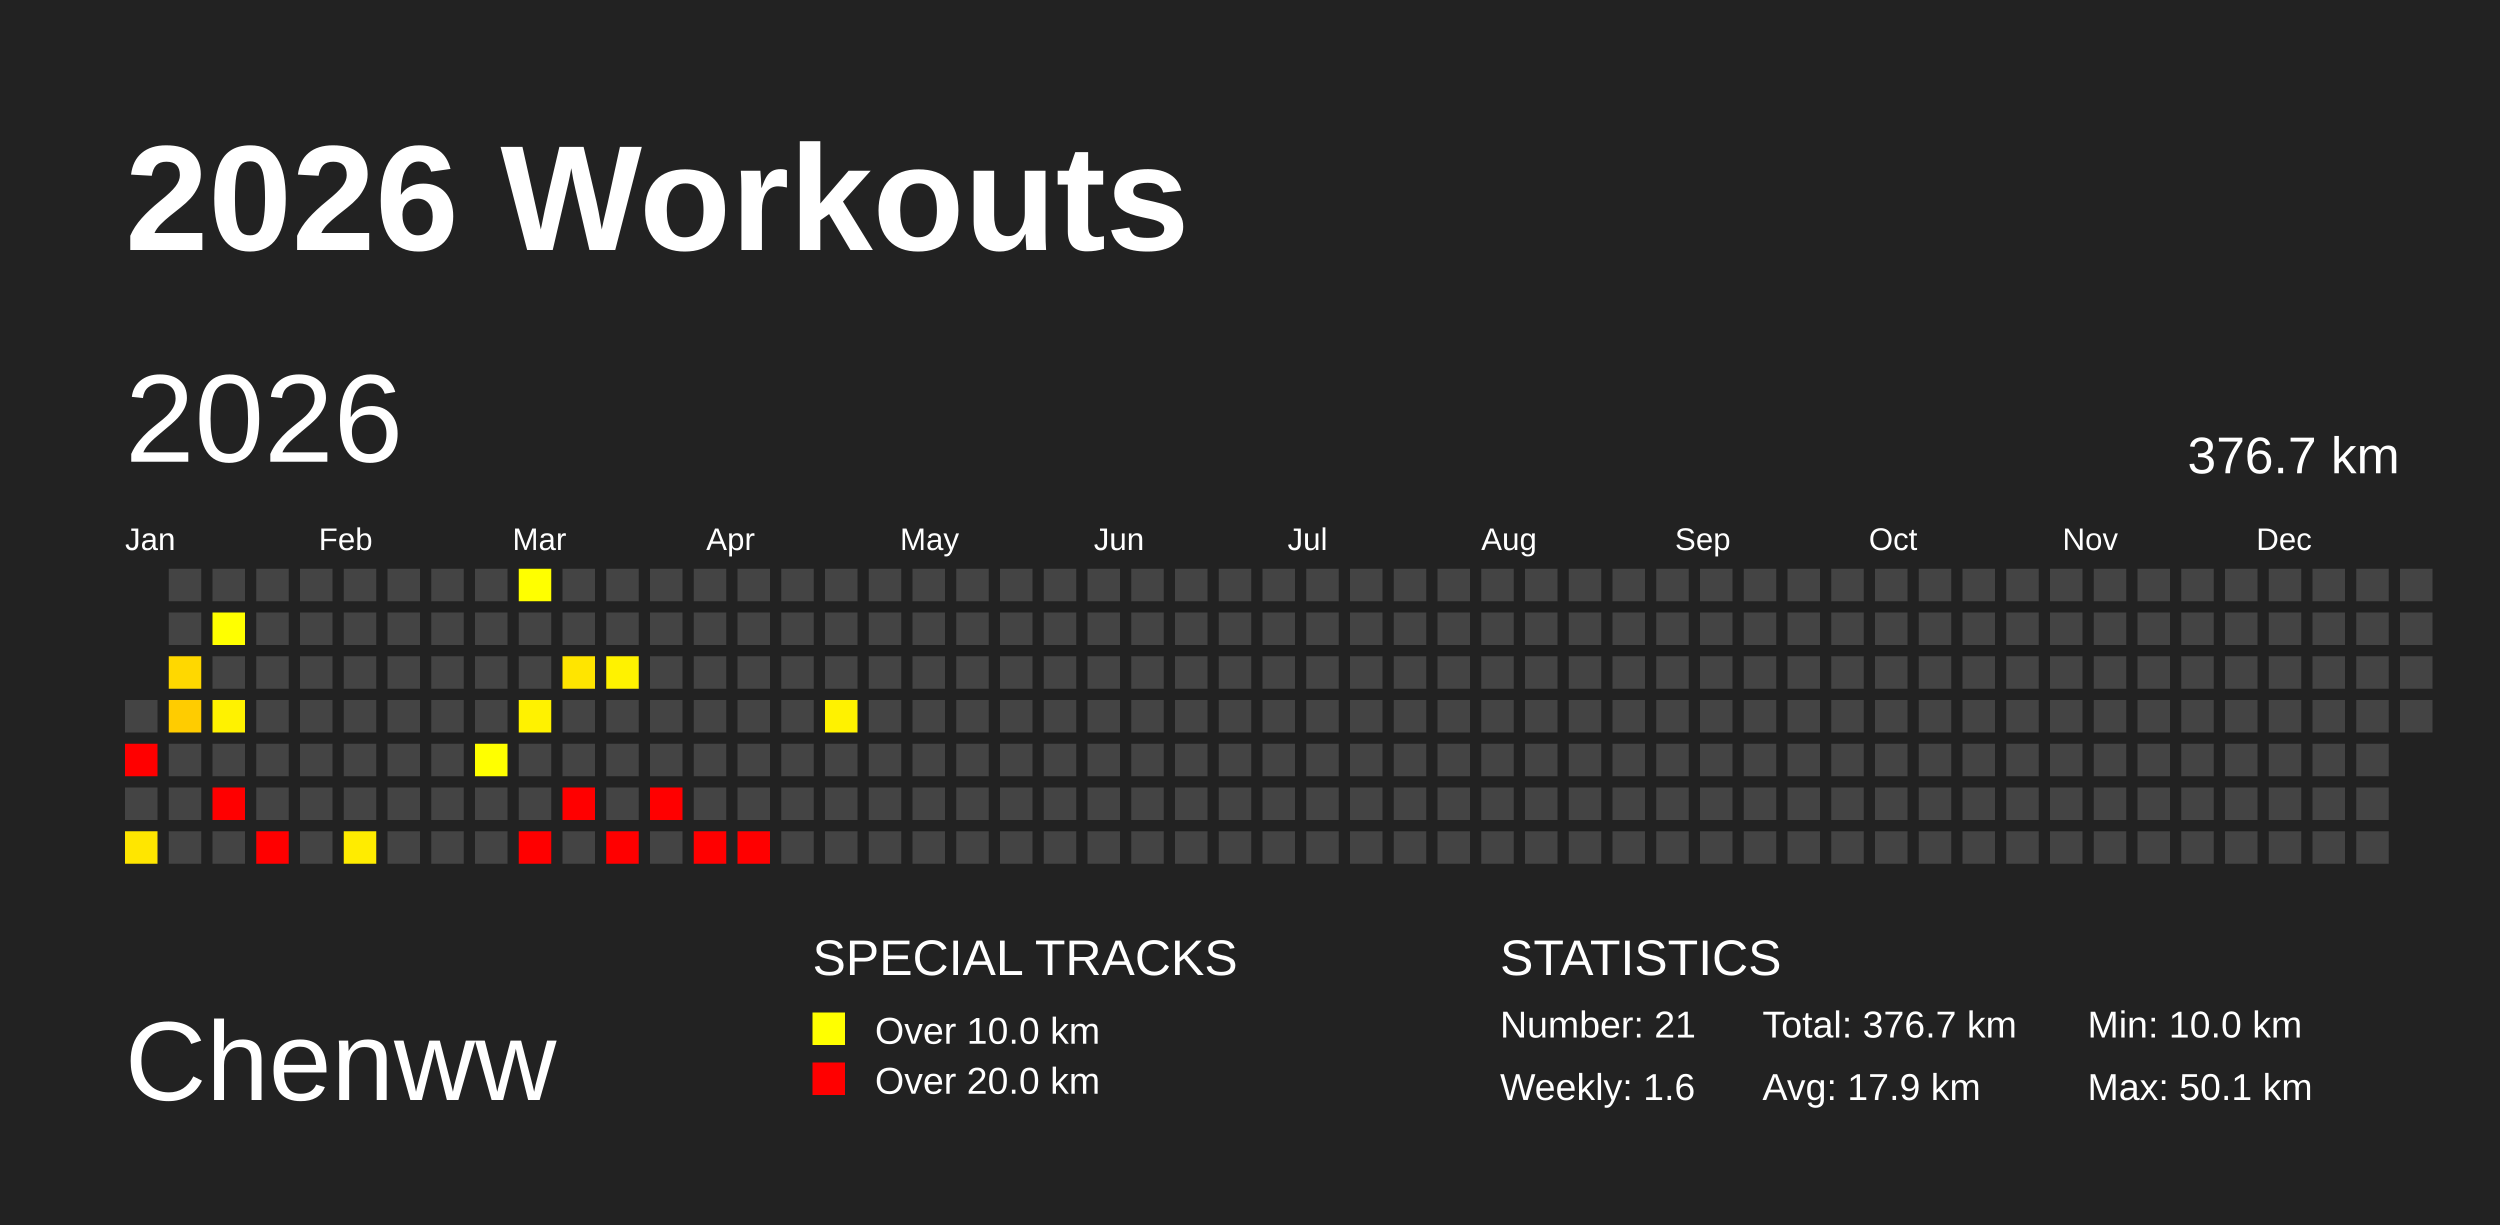
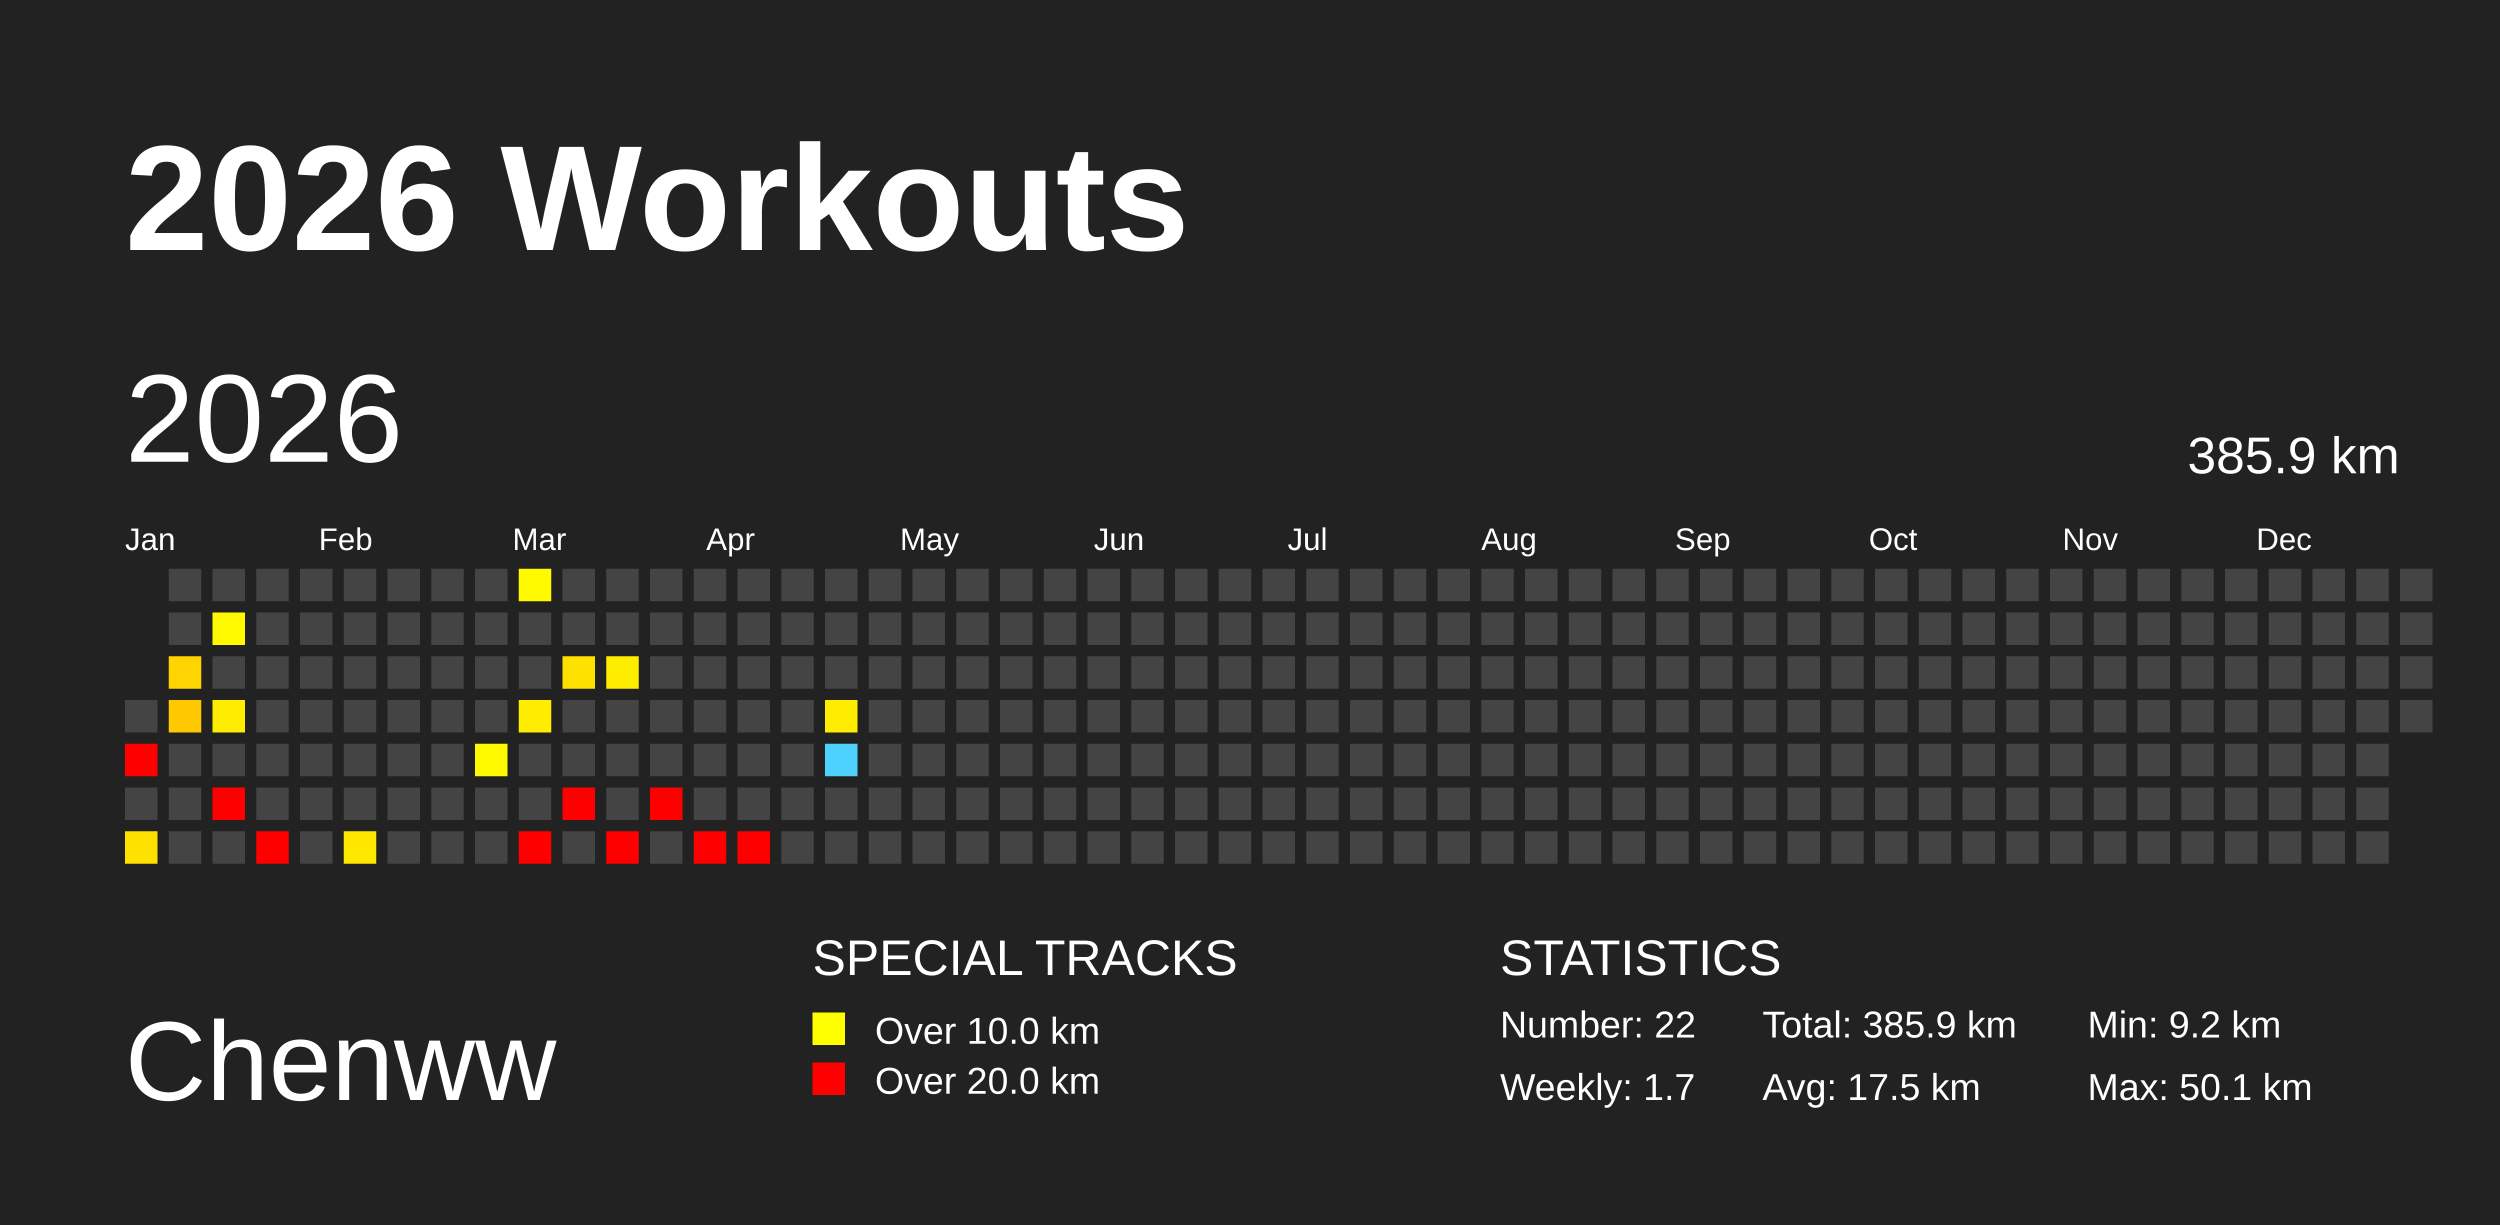
<svg xmlns="http://www.w3.org/2000/svg" baseProfile="full" height="98mm" version="1.1" viewBox="0,0,200,98" width="200mm">
  <defs />
  <rect fill="#222222" height="98" width="200" x="0" y="0" />
  <text fill="#FFFFFF" style="font-size:12px; font-family:Arial; font-weight:bold;" x="10" y="20">2026 Workouts</text>
  <text fill="#FFFFFF" style="font-size:9px; font-family:Arial" x="10" y="88">Chenww</text>
  <text fill="#FFFFFF" style="font-size:4px; font-family:Arial" x="65" y="78">SPECIAL TRACKS</text>
  <rect fill="yellow" height="2.6" width="2.6" x="65" y="81" />
  <text fill="#FFFFFF" style="font-size:3px; font-family:Arial" x="70" y="83.5">Over 10.0 km</text>
  <rect fill="red" height="2.6" width="2.6" x="65" y="85" />
  <text fill="#FFFFFF" style="font-size:3px; font-family:Arial" x="70" y="87.5">Over 20.0 km</text>
  <text fill="#FFFFFF" style="font-size:4px; font-family:Arial" x="120" y="78">STATISTICS</text>
-   <text fill="#FFFFFF" style="font-size:3px; font-family:Arial" x="120" y="83">Number: 21</text>
-   <text fill="#FFFFFF" style="font-size:3px; font-family:Arial" x="120" y="88">Weekly: 1.6</text>
-   <text fill="#FFFFFF" style="font-size:3px; font-family:Arial" x="141" y="83">Total: 376.7 km</text>
-   <text fill="#FFFFFF" style="font-size:3px; font-family:Arial" x="141" y="88">Avg: 17.9 km</text>
-   <text fill="#FFFFFF" style="font-size:3px; font-family:Arial" x="167" y="83">Min: 10.0 km</text>
+   <text fill="#FFFFFF" style="font-size:3px; font-family:Arial" x="120" y="83">Number: 22</text>
+   <text fill="#FFFFFF" style="font-size:3px; font-family:Arial" x="120" y="88">Weekly: 1.7</text>
+   <text fill="#FFFFFF" style="font-size:3px; font-family:Arial" x="141" y="83">Total: 385.9 km</text>
+   <text fill="#FFFFFF" style="font-size:3px; font-family:Arial" x="141" y="88">Avg: 17.5 km</text>
+   <text fill="#FFFFFF" style="font-size:3px; font-family:Arial" x="167" y="83">Min: 9.2 km</text>
  <text fill="#FFFFFF" style="font-size:3px; font-family:Arial" x="167" y="88">Max: 50.1 km</text>
  <text dominant-baseline="hanging" fill="#FFFFFF" style="font-size:10.0px; font-family:Arial;" x="10" y="30">2026</text>
-   <text dominant-baseline="hanging" fill="#FFFFFF" style="font-size:4.125px; font-family:Arial;" x="175" y="35">376.7 km</text>
+   <text dominant-baseline="hanging" fill="#FFFFFF" style="font-size:4.125px; font-family:Arial;" x="175" y="35">385.9 km</text>
  <text fill="#FFFFFF" style="font-size:2.5px; font-family:Arial" x="10.0" y="44">Jan</text>
  <text fill="#FFFFFF" style="font-size:2.5px; font-family:Arial" x="25.5" y="44">Feb</text>
  <text fill="#FFFFFF" style="font-size:2.5px; font-family:Arial" x="41.0" y="44">Mar</text>
  <text fill="#FFFFFF" style="font-size:2.5px; font-family:Arial" x="56.5" y="44">Apr</text>
  <text fill="#FFFFFF" style="font-size:2.5px; font-family:Arial" x="72.0" y="44">May</text>
  <text fill="#FFFFFF" style="font-size:2.5px; font-family:Arial" x="87.5" y="44">Jun</text>
  <text fill="#FFFFFF" style="font-size:2.5px; font-family:Arial" x="103.0" y="44">Jul</text>
  <text fill="#FFFFFF" style="font-size:2.5px; font-family:Arial" x="118.5" y="44">Aug</text>
  <text fill="#FFFFFF" style="font-size:2.5px; font-family:Arial" x="134.0" y="44">Sep</text>
  <text fill="#FFFFFF" style="font-size:2.5px; font-family:Arial" x="149.5" y="44">Oct</text>
  <text fill="#FFFFFF" style="font-size:2.5px; font-family:Arial" x="165.0" y="44">Nov</text>
  <text fill="#FFFFFF" style="font-size:2.5px; font-family:Arial" x="180.5" y="44">Dec</text>
  <rect fill="#444444" height="2.6" width="2.6" x="10.0" y="56.0" />
  <rect fill="red" height="2.6" width="2.6" x="10.0" y="59.5" />
  <rect fill="#444444" height="2.6" width="2.6" x="10.0" y="63.0" />
-   <rect fill="#ffe600" height="2.6" width="2.6" x="10.0" y="66.5" />
+   <rect fill="#ffe100" height="2.6" width="2.6" x="10.0" y="66.5" />
  <rect fill="#444444" height="2.6" width="2.6" x="13.5" y="45.5" />
  <rect fill="#444444" height="2.6" width="2.6" x="13.5" y="49.0" />
-   <rect fill="#ffd800" height="2.6" width="2.6" x="13.5" y="52.5" />
-   <rect fill="#ffcc00" height="2.6" width="2.6" x="13.5" y="56.0" />
+   <rect fill="#ffd400" height="2.6" width="2.6" x="13.5" y="52.5" />
+   <rect fill="#ffc800" height="2.6" width="2.6" x="13.5" y="56.0" />
  <rect fill="#444444" height="2.6" width="2.6" x="13.5" y="59.5" />
  <rect fill="#444444" height="2.6" width="2.6" x="13.5" y="63.0" />
  <rect fill="#444444" height="2.6" width="2.6" x="13.5" y="66.5" />
  <rect fill="#444444" height="2.6" width="2.6" x="17.0" y="45.5" />
-   <rect fill="#ffff00" height="2.6" width="2.6" x="17.0" y="49.0" />
+   <rect fill="#fffa00" height="2.6" width="2.6" x="17.0" y="49.0" />
  <rect fill="#444444" height="2.6" width="2.6" x="17.0" y="52.5" />
-   <rect fill="#fff200" height="2.6" width="2.6" x="17.0" y="56.0" />
+   <rect fill="#ffed00" height="2.6" width="2.6" x="17.0" y="56.0" />
  <rect fill="#444444" height="2.6" width="2.6" x="17.0" y="59.5" />
  <rect fill="red" height="2.6" width="2.6" x="17.0" y="63.0" />
  <rect fill="#444444" height="2.6" width="2.6" x="17.0" y="66.5" />
  <rect fill="#444444" height="2.6" width="2.6" x="20.5" y="45.5" />
  <rect fill="#444444" height="2.6" width="2.6" x="20.5" y="49.0" />
  <rect fill="#444444" height="2.6" width="2.6" x="20.5" y="52.5" />
  <rect fill="#444444" height="2.6" width="2.6" x="20.5" y="56.0" />
  <rect fill="#444444" height="2.6" width="2.6" x="20.5" y="59.5" />
  <rect fill="#444444" height="2.6" width="2.6" x="20.5" y="63.0" />
  <rect fill="red" height="2.6" width="2.6" x="20.5" y="66.5" />
  <rect fill="#444444" height="2.6" width="2.6" x="24.0" y="45.5" />
  <rect fill="#444444" height="2.6" width="2.6" x="24.0" y="49.0" />
  <rect fill="#444444" height="2.6" width="2.6" x="24.0" y="52.5" />
  <rect fill="#444444" height="2.6" width="2.6" x="24.0" y="56.0" />
  <rect fill="#444444" height="2.6" width="2.6" x="24.0" y="59.5" />
  <rect fill="#444444" height="2.6" width="2.6" x="24.0" y="63.0" />
  <rect fill="#444444" height="2.6" width="2.6" x="24.0" y="66.5" />
  <rect fill="#444444" height="2.6" width="2.6" x="27.5" y="45.5" />
  <rect fill="#444444" height="2.6" width="2.6" x="27.5" y="49.0" />
  <rect fill="#444444" height="2.6" width="2.6" x="27.5" y="52.5" />
  <rect fill="#444444" height="2.6" width="2.6" x="27.5" y="56.0" />
  <rect fill="#444444" height="2.6" width="2.6" x="27.5" y="59.5" />
  <rect fill="#444444" height="2.6" width="2.6" x="27.5" y="63.0" />
-   <rect fill="#ffec00" height="2.6" width="2.6" x="27.5" y="66.5" />
+   <rect fill="#ffe700" height="2.6" width="2.6" x="27.5" y="66.5" />
  <rect fill="#444444" height="2.6" width="2.6" x="31.0" y="45.5" />
  <rect fill="#444444" height="2.6" width="2.6" x="31.0" y="49.0" />
  <rect fill="#444444" height="2.6" width="2.6" x="31.0" y="52.5" />
  <rect fill="#444444" height="2.6" width="2.6" x="31.0" y="56.0" />
  <rect fill="#444444" height="2.6" width="2.6" x="31.0" y="59.5" />
  <rect fill="#444444" height="2.6" width="2.6" x="31.0" y="63.0" />
  <rect fill="#444444" height="2.6" width="2.6" x="31.0" y="66.5" />
  <rect fill="#444444" height="2.6" width="2.6" x="34.5" y="45.5" />
  <rect fill="#444444" height="2.6" width="2.6" x="34.5" y="49.0" />
  <rect fill="#444444" height="2.6" width="2.6" x="34.5" y="52.5" />
  <rect fill="#444444" height="2.6" width="2.6" x="34.5" y="56.0" />
  <rect fill="#444444" height="2.6" width="2.6" x="34.5" y="59.5" />
  <rect fill="#444444" height="2.6" width="2.6" x="34.5" y="63.0" />
  <rect fill="#444444" height="2.6" width="2.6" x="34.5" y="66.5" />
  <rect fill="#444444" height="2.6" width="2.6" x="38.0" y="45.5" />
  <rect fill="#444444" height="2.6" width="2.6" x="38.0" y="49.0" />
  <rect fill="#444444" height="2.6" width="2.6" x="38.0" y="52.5" />
  <rect fill="#444444" height="2.6" width="2.6" x="38.0" y="56.0" />
-   <rect fill="#ffff00" height="2.6" width="2.6" x="38.0" y="59.5" />
+   <rect fill="#fffa00" height="2.6" width="2.6" x="38.0" y="59.5" />
  <rect fill="#444444" height="2.6" width="2.6" x="38.0" y="63.0" />
  <rect fill="#444444" height="2.6" width="2.6" x="38.0" y="66.5" />
-   <rect fill="#ffff00" height="2.6" width="2.6" x="41.5" y="45.5" />
+   <rect fill="#fffa00" height="2.6" width="2.6" x="41.5" y="45.5" />
  <rect fill="#444444" height="2.6" width="2.6" x="41.5" y="49.0" />
  <rect fill="#444444" height="2.6" width="2.6" x="41.5" y="52.5" />
-   <rect fill="#fff200" height="2.6" width="2.6" x="41.5" y="56.0" />
+   <rect fill="#ffed00" height="2.6" width="2.6" x="41.5" y="56.0" />
  <rect fill="#444444" height="2.6" width="2.6" x="41.5" y="59.5" />
  <rect fill="#444444" height="2.6" width="2.6" x="41.5" y="63.0" />
  <rect fill="red" height="2.6" width="2.6" x="41.5" y="66.5" />
  <rect fill="#444444" height="2.6" width="2.6" x="45.0" y="45.5" />
  <rect fill="#444444" height="2.6" width="2.6" x="45.0" y="49.0" />
-   <rect fill="#ffe500" height="2.6" width="2.6" x="45.0" y="52.5" />
+   <rect fill="#ffe100" height="2.6" width="2.6" x="45.0" y="52.5" />
  <rect fill="#444444" height="2.6" width="2.6" x="45.0" y="56.0" />
  <rect fill="#444444" height="2.6" width="2.6" x="45.0" y="59.5" />
  <rect fill="red" height="2.6" width="2.6" x="45.0" y="63.0" />
  <rect fill="#444444" height="2.6" width="2.6" x="45.0" y="66.5" />
  <rect fill="#444444" height="2.6" width="2.6" x="48.5" y="45.5" />
  <rect fill="#444444" height="2.6" width="2.6" x="48.5" y="49.0" />
-   <rect fill="#fff200" height="2.6" width="2.6" x="48.5" y="52.5" />
+   <rect fill="#ffed00" height="2.6" width="2.6" x="48.5" y="52.5" />
  <rect fill="#444444" height="2.6" width="2.6" x="48.5" y="56.0" />
  <rect fill="#444444" height="2.6" width="2.6" x="48.5" y="59.5" />
  <rect fill="#444444" height="2.6" width="2.6" x="48.5" y="63.0" />
  <rect fill="red" height="2.6" width="2.6" x="48.5" y="66.5" />
  <rect fill="#444444" height="2.6" width="2.6" x="52.0" y="45.5" />
  <rect fill="#444444" height="2.6" width="2.6" x="52.0" y="49.0" />
  <rect fill="#444444" height="2.6" width="2.6" x="52.0" y="52.5" />
  <rect fill="#444444" height="2.6" width="2.6" x="52.0" y="56.0" />
  <rect fill="#444444" height="2.6" width="2.6" x="52.0" y="59.5" />
  <rect fill="red" height="2.6" width="2.6" x="52.0" y="63.0" />
  <rect fill="#444444" height="2.6" width="2.6" x="52.0" y="66.5" />
  <rect fill="#444444" height="2.6" width="2.6" x="55.5" y="45.5" />
  <rect fill="#444444" height="2.6" width="2.6" x="55.5" y="49.0" />
  <rect fill="#444444" height="2.6" width="2.6" x="55.5" y="52.5" />
  <rect fill="#444444" height="2.6" width="2.6" x="55.5" y="56.0" />
  <rect fill="#444444" height="2.6" width="2.6" x="55.5" y="59.5" />
  <rect fill="#444444" height="2.6" width="2.6" x="55.5" y="63.0" />
  <rect fill="red" height="2.6" width="2.6" x="55.5" y="66.5" />
  <rect fill="#444444" height="2.6" width="2.6" x="59.0" y="45.5" />
  <rect fill="#444444" height="2.6" width="2.6" x="59.0" y="49.0" />
  <rect fill="#444444" height="2.6" width="2.6" x="59.0" y="52.5" />
  <rect fill="#444444" height="2.6" width="2.6" x="59.0" y="56.0" />
  <rect fill="#444444" height="2.6" width="2.6" x="59.0" y="59.5" />
  <rect fill="#444444" height="2.6" width="2.6" x="59.0" y="63.0" />
  <rect fill="red" height="2.6" width="2.6" x="59.0" y="66.5" />
  <rect fill="#444444" height="2.6" width="2.6" x="62.5" y="45.5" />
  <rect fill="#444444" height="2.6" width="2.6" x="62.5" y="49.0" />
  <rect fill="#444444" height="2.6" width="2.6" x="62.5" y="52.5" />
  <rect fill="#444444" height="2.6" width="2.6" x="62.5" y="56.0" />
  <rect fill="#444444" height="2.6" width="2.6" x="62.5" y="59.5" />
  <rect fill="#444444" height="2.6" width="2.6" x="62.5" y="63.0" />
  <rect fill="#444444" height="2.6" width="2.6" x="62.5" y="66.5" />
  <rect fill="#444444" height="2.6" width="2.6" x="66.0" y="45.5" />
  <rect fill="#444444" height="2.6" width="2.6" x="66.0" y="49.0" />
  <rect fill="#444444" height="2.6" width="2.6" x="66.0" y="52.5" />
-   <rect fill="#fff200" height="2.6" width="2.6" x="66.0" y="56.0" />
-   <rect fill="#444444" height="2.6" width="2.6" x="66.0" y="59.5" />
+   <rect fill="#ffed00" height="2.6" width="2.6" x="66.0" y="56.0" />
+   <rect fill="#4dd2ff" height="2.6" width="2.6" x="66.0" y="59.5" />
  <rect fill="#444444" height="2.6" width="2.6" x="66.0" y="63.0" />
  <rect fill="#444444" height="2.6" width="2.6" x="66.0" y="66.5" />
  <rect fill="#444444" height="2.6" width="2.6" x="69.5" y="45.5" />
  <rect fill="#444444" height="2.6" width="2.6" x="69.5" y="49.0" />
  <rect fill="#444444" height="2.6" width="2.6" x="69.5" y="52.5" />
  <rect fill="#444444" height="2.6" width="2.6" x="69.5" y="56.0" />
  <rect fill="#444444" height="2.6" width="2.6" x="69.5" y="59.5" />
  <rect fill="#444444" height="2.6" width="2.6" x="69.5" y="63.0" />
  <rect fill="#444444" height="2.6" width="2.6" x="69.5" y="66.5" />
  <rect fill="#444444" height="2.6" width="2.6" x="73.0" y="45.5" />
  <rect fill="#444444" height="2.6" width="2.6" x="73.0" y="49.0" />
  <rect fill="#444444" height="2.6" width="2.6" x="73.0" y="52.5" />
  <rect fill="#444444" height="2.6" width="2.6" x="73.0" y="56.0" />
  <rect fill="#444444" height="2.6" width="2.6" x="73.0" y="59.5" />
  <rect fill="#444444" height="2.6" width="2.6" x="73.0" y="63.0" />
  <rect fill="#444444" height="2.6" width="2.6" x="73.0" y="66.5" />
  <rect fill="#444444" height="2.6" width="2.6" x="76.5" y="45.5" />
  <rect fill="#444444" height="2.6" width="2.6" x="76.5" y="49.0" />
  <rect fill="#444444" height="2.6" width="2.6" x="76.5" y="52.5" />
  <rect fill="#444444" height="2.6" width="2.6" x="76.5" y="56.0" />
  <rect fill="#444444" height="2.6" width="2.6" x="76.5" y="59.5" />
  <rect fill="#444444" height="2.6" width="2.6" x="76.5" y="63.0" />
  <rect fill="#444444" height="2.6" width="2.6" x="76.5" y="66.5" />
  <rect fill="#444444" height="2.6" width="2.6" x="80.0" y="45.5" />
  <rect fill="#444444" height="2.6" width="2.6" x="80.0" y="49.0" />
  <rect fill="#444444" height="2.6" width="2.6" x="80.0" y="52.5" />
  <rect fill="#444444" height="2.6" width="2.6" x="80.0" y="56.0" />
  <rect fill="#444444" height="2.6" width="2.6" x="80.0" y="59.5" />
  <rect fill="#444444" height="2.6" width="2.6" x="80.0" y="63.0" />
  <rect fill="#444444" height="2.6" width="2.6" x="80.0" y="66.5" />
  <rect fill="#444444" height="2.6" width="2.6" x="83.5" y="45.5" />
  <rect fill="#444444" height="2.6" width="2.6" x="83.5" y="49.0" />
  <rect fill="#444444" height="2.6" width="2.6" x="83.5" y="52.5" />
  <rect fill="#444444" height="2.6" width="2.6" x="83.5" y="56.0" />
  <rect fill="#444444" height="2.6" width="2.6" x="83.5" y="59.5" />
  <rect fill="#444444" height="2.6" width="2.6" x="83.5" y="63.0" />
  <rect fill="#444444" height="2.6" width="2.6" x="83.5" y="66.5" />
  <rect fill="#444444" height="2.6" width="2.6" x="87.0" y="45.5" />
  <rect fill="#444444" height="2.6" width="2.6" x="87.0" y="49.0" />
  <rect fill="#444444" height="2.6" width="2.6" x="87.0" y="52.5" />
  <rect fill="#444444" height="2.6" width="2.6" x="87.0" y="56.0" />
  <rect fill="#444444" height="2.6" width="2.6" x="87.0" y="59.5" />
  <rect fill="#444444" height="2.6" width="2.6" x="87.0" y="63.0" />
  <rect fill="#444444" height="2.6" width="2.6" x="87.0" y="66.5" />
  <rect fill="#444444" height="2.6" width="2.6" x="90.5" y="45.5" />
  <rect fill="#444444" height="2.6" width="2.6" x="90.5" y="49.0" />
  <rect fill="#444444" height="2.6" width="2.6" x="90.5" y="52.5" />
  <rect fill="#444444" height="2.6" width="2.6" x="90.5" y="56.0" />
  <rect fill="#444444" height="2.6" width="2.6" x="90.5" y="59.5" />
  <rect fill="#444444" height="2.6" width="2.6" x="90.5" y="63.0" />
  <rect fill="#444444" height="2.6" width="2.6" x="90.5" y="66.5" />
  <rect fill="#444444" height="2.6" width="2.6" x="94.0" y="45.5" />
  <rect fill="#444444" height="2.6" width="2.6" x="94.0" y="49.0" />
  <rect fill="#444444" height="2.6" width="2.6" x="94.0" y="52.5" />
  <rect fill="#444444" height="2.6" width="2.6" x="94.0" y="56.0" />
  <rect fill="#444444" height="2.6" width="2.6" x="94.0" y="59.5" />
  <rect fill="#444444" height="2.6" width="2.6" x="94.0" y="63.0" />
  <rect fill="#444444" height="2.6" width="2.6" x="94.0" y="66.5" />
  <rect fill="#444444" height="2.6" width="2.6" x="97.5" y="45.5" />
  <rect fill="#444444" height="2.6" width="2.6" x="97.5" y="49.0" />
  <rect fill="#444444" height="2.6" width="2.6" x="97.5" y="52.5" />
  <rect fill="#444444" height="2.6" width="2.6" x="97.5" y="56.0" />
  <rect fill="#444444" height="2.6" width="2.6" x="97.5" y="59.5" />
  <rect fill="#444444" height="2.6" width="2.6" x="97.5" y="63.0" />
  <rect fill="#444444" height="2.6" width="2.6" x="97.5" y="66.5" />
  <rect fill="#444444" height="2.6" width="2.6" x="101.0" y="45.5" />
  <rect fill="#444444" height="2.6" width="2.6" x="101.0" y="49.0" />
  <rect fill="#444444" height="2.6" width="2.6" x="101.0" y="52.5" />
  <rect fill="#444444" height="2.6" width="2.6" x="101.0" y="56.0" />
  <rect fill="#444444" height="2.6" width="2.6" x="101.0" y="59.5" />
  <rect fill="#444444" height="2.6" width="2.6" x="101.0" y="63.0" />
  <rect fill="#444444" height="2.6" width="2.6" x="101.0" y="66.5" />
  <rect fill="#444444" height="2.6" width="2.6" x="104.5" y="45.5" />
  <rect fill="#444444" height="2.6" width="2.6" x="104.5" y="49.0" />
  <rect fill="#444444" height="2.6" width="2.6" x="104.5" y="52.5" />
  <rect fill="#444444" height="2.6" width="2.6" x="104.5" y="56.0" />
  <rect fill="#444444" height="2.6" width="2.6" x="104.5" y="59.5" />
  <rect fill="#444444" height="2.6" width="2.6" x="104.5" y="63.0" />
  <rect fill="#444444" height="2.6" width="2.6" x="104.5" y="66.5" />
  <rect fill="#444444" height="2.6" width="2.6" x="108.0" y="45.5" />
  <rect fill="#444444" height="2.6" width="2.6" x="108.0" y="49.0" />
  <rect fill="#444444" height="2.6" width="2.6" x="108.0" y="52.5" />
  <rect fill="#444444" height="2.6" width="2.6" x="108.0" y="56.0" />
  <rect fill="#444444" height="2.6" width="2.6" x="108.0" y="59.5" />
  <rect fill="#444444" height="2.6" width="2.6" x="108.0" y="63.0" />
  <rect fill="#444444" height="2.6" width="2.6" x="108.0" y="66.5" />
  <rect fill="#444444" height="2.6" width="2.6" x="111.5" y="45.5" />
  <rect fill="#444444" height="2.6" width="2.6" x="111.5" y="49.0" />
  <rect fill="#444444" height="2.6" width="2.6" x="111.5" y="52.5" />
  <rect fill="#444444" height="2.6" width="2.6" x="111.5" y="56.0" />
  <rect fill="#444444" height="2.6" width="2.6" x="111.5" y="59.5" />
  <rect fill="#444444" height="2.6" width="2.6" x="111.5" y="63.0" />
  <rect fill="#444444" height="2.6" width="2.6" x="111.5" y="66.5" />
  <rect fill="#444444" height="2.6" width="2.6" x="115.0" y="45.5" />
  <rect fill="#444444" height="2.6" width="2.6" x="115.0" y="49.0" />
  <rect fill="#444444" height="2.6" width="2.6" x="115.0" y="52.5" />
  <rect fill="#444444" height="2.6" width="2.6" x="115.0" y="56.0" />
  <rect fill="#444444" height="2.6" width="2.6" x="115.0" y="59.5" />
  <rect fill="#444444" height="2.6" width="2.6" x="115.0" y="63.0" />
  <rect fill="#444444" height="2.6" width="2.6" x="115.0" y="66.5" />
  <rect fill="#444444" height="2.6" width="2.6" x="118.5" y="45.5" />
  <rect fill="#444444" height="2.6" width="2.6" x="118.5" y="49.0" />
  <rect fill="#444444" height="2.6" width="2.6" x="118.5" y="52.5" />
  <rect fill="#444444" height="2.6" width="2.6" x="118.5" y="56.0" />
  <rect fill="#444444" height="2.6" width="2.6" x="118.5" y="59.5" />
  <rect fill="#444444" height="2.6" width="2.6" x="118.5" y="63.0" />
  <rect fill="#444444" height="2.6" width="2.6" x="118.5" y="66.5" />
  <rect fill="#444444" height="2.6" width="2.6" x="122.0" y="45.5" />
  <rect fill="#444444" height="2.6" width="2.6" x="122.0" y="49.0" />
  <rect fill="#444444" height="2.6" width="2.6" x="122.0" y="52.5" />
  <rect fill="#444444" height="2.6" width="2.6" x="122.0" y="56.0" />
  <rect fill="#444444" height="2.6" width="2.6" x="122.0" y="59.5" />
  <rect fill="#444444" height="2.6" width="2.6" x="122.0" y="63.0" />
  <rect fill="#444444" height="2.6" width="2.6" x="122.0" y="66.5" />
  <rect fill="#444444" height="2.6" width="2.6" x="125.5" y="45.5" />
  <rect fill="#444444" height="2.6" width="2.6" x="125.5" y="49.0" />
  <rect fill="#444444" height="2.6" width="2.6" x="125.5" y="52.5" />
  <rect fill="#444444" height="2.6" width="2.6" x="125.5" y="56.0" />
  <rect fill="#444444" height="2.6" width="2.6" x="125.5" y="59.5" />
  <rect fill="#444444" height="2.6" width="2.6" x="125.5" y="63.0" />
  <rect fill="#444444" height="2.6" width="2.6" x="125.5" y="66.5" />
  <rect fill="#444444" height="2.6" width="2.6" x="129.0" y="45.5" />
  <rect fill="#444444" height="2.6" width="2.6" x="129.0" y="49.0" />
  <rect fill="#444444" height="2.6" width="2.6" x="129.0" y="52.5" />
  <rect fill="#444444" height="2.6" width="2.6" x="129.0" y="56.0" />
  <rect fill="#444444" height="2.6" width="2.6" x="129.0" y="59.5" />
  <rect fill="#444444" height="2.6" width="2.6" x="129.0" y="63.0" />
  <rect fill="#444444" height="2.6" width="2.6" x="129.0" y="66.5" />
  <rect fill="#444444" height="2.6" width="2.6" x="132.5" y="45.5" />
  <rect fill="#444444" height="2.6" width="2.6" x="132.5" y="49.0" />
  <rect fill="#444444" height="2.6" width="2.6" x="132.5" y="52.5" />
  <rect fill="#444444" height="2.6" width="2.6" x="132.5" y="56.0" />
  <rect fill="#444444" height="2.6" width="2.6" x="132.5" y="59.5" />
  <rect fill="#444444" height="2.6" width="2.6" x="132.5" y="63.0" />
  <rect fill="#444444" height="2.6" width="2.6" x="132.5" y="66.5" />
  <rect fill="#444444" height="2.6" width="2.6" x="136.0" y="45.5" />
  <rect fill="#444444" height="2.6" width="2.6" x="136.0" y="49.0" />
  <rect fill="#444444" height="2.6" width="2.6" x="136.0" y="52.5" />
  <rect fill="#444444" height="2.6" width="2.6" x="136.0" y="56.0" />
  <rect fill="#444444" height="2.6" width="2.6" x="136.0" y="59.5" />
  <rect fill="#444444" height="2.6" width="2.6" x="136.0" y="63.0" />
  <rect fill="#444444" height="2.6" width="2.6" x="136.0" y="66.5" />
  <rect fill="#444444" height="2.6" width="2.6" x="139.5" y="45.5" />
  <rect fill="#444444" height="2.6" width="2.6" x="139.5" y="49.0" />
  <rect fill="#444444" height="2.6" width="2.6" x="139.5" y="52.5" />
  <rect fill="#444444" height="2.6" width="2.6" x="139.5" y="56.0" />
  <rect fill="#444444" height="2.6" width="2.6" x="139.5" y="59.5" />
  <rect fill="#444444" height="2.6" width="2.6" x="139.5" y="63.0" />
  <rect fill="#444444" height="2.6" width="2.6" x="139.5" y="66.5" />
  <rect fill="#444444" height="2.6" width="2.6" x="143.0" y="45.5" />
  <rect fill="#444444" height="2.6" width="2.6" x="143.0" y="49.0" />
  <rect fill="#444444" height="2.6" width="2.6" x="143.0" y="52.5" />
  <rect fill="#444444" height="2.6" width="2.6" x="143.0" y="56.0" />
  <rect fill="#444444" height="2.6" width="2.6" x="143.0" y="59.5" />
  <rect fill="#444444" height="2.6" width="2.6" x="143.0" y="63.0" />
  <rect fill="#444444" height="2.6" width="2.6" x="143.0" y="66.5" />
  <rect fill="#444444" height="2.6" width="2.6" x="146.5" y="45.5" />
  <rect fill="#444444" height="2.6" width="2.6" x="146.5" y="49.0" />
  <rect fill="#444444" height="2.6" width="2.6" x="146.5" y="52.5" />
  <rect fill="#444444" height="2.6" width="2.6" x="146.5" y="56.0" />
  <rect fill="#444444" height="2.6" width="2.6" x="146.5" y="59.5" />
  <rect fill="#444444" height="2.6" width="2.6" x="146.5" y="63.0" />
  <rect fill="#444444" height="2.6" width="2.6" x="146.5" y="66.5" />
  <rect fill="#444444" height="2.6" width="2.6" x="150.0" y="45.5" />
  <rect fill="#444444" height="2.6" width="2.6" x="150.0" y="49.0" />
  <rect fill="#444444" height="2.6" width="2.6" x="150.0" y="52.5" />
  <rect fill="#444444" height="2.6" width="2.6" x="150.0" y="56.0" />
  <rect fill="#444444" height="2.6" width="2.6" x="150.0" y="59.5" />
  <rect fill="#444444" height="2.6" width="2.6" x="150.0" y="63.0" />
  <rect fill="#444444" height="2.6" width="2.6" x="150.0" y="66.5" />
  <rect fill="#444444" height="2.6" width="2.6" x="153.5" y="45.5" />
  <rect fill="#444444" height="2.6" width="2.6" x="153.5" y="49.0" />
  <rect fill="#444444" height="2.6" width="2.6" x="153.5" y="52.5" />
  <rect fill="#444444" height="2.6" width="2.6" x="153.5" y="56.0" />
  <rect fill="#444444" height="2.6" width="2.6" x="153.5" y="59.5" />
  <rect fill="#444444" height="2.6" width="2.6" x="153.5" y="63.0" />
  <rect fill="#444444" height="2.6" width="2.6" x="153.5" y="66.5" />
  <rect fill="#444444" height="2.6" width="2.6" x="157.0" y="45.5" />
  <rect fill="#444444" height="2.6" width="2.6" x="157.0" y="49.0" />
  <rect fill="#444444" height="2.6" width="2.6" x="157.0" y="52.5" />
  <rect fill="#444444" height="2.6" width="2.6" x="157.0" y="56.0" />
  <rect fill="#444444" height="2.6" width="2.6" x="157.0" y="59.5" />
  <rect fill="#444444" height="2.6" width="2.6" x="157.0" y="63.0" />
  <rect fill="#444444" height="2.6" width="2.6" x="157.0" y="66.5" />
  <rect fill="#444444" height="2.6" width="2.6" x="160.5" y="45.5" />
  <rect fill="#444444" height="2.6" width="2.6" x="160.5" y="49.0" />
  <rect fill="#444444" height="2.6" width="2.6" x="160.5" y="52.5" />
  <rect fill="#444444" height="2.6" width="2.6" x="160.5" y="56.0" />
  <rect fill="#444444" height="2.6" width="2.6" x="160.5" y="59.5" />
  <rect fill="#444444" height="2.6" width="2.6" x="160.5" y="63.0" />
  <rect fill="#444444" height="2.6" width="2.6" x="160.5" y="66.5" />
  <rect fill="#444444" height="2.6" width="2.6" x="164.0" y="45.5" />
  <rect fill="#444444" height="2.6" width="2.6" x="164.0" y="49.0" />
  <rect fill="#444444" height="2.6" width="2.6" x="164.0" y="52.5" />
  <rect fill="#444444" height="2.6" width="2.6" x="164.0" y="56.0" />
  <rect fill="#444444" height="2.6" width="2.6" x="164.0" y="59.5" />
  <rect fill="#444444" height="2.6" width="2.6" x="164.0" y="63.0" />
  <rect fill="#444444" height="2.6" width="2.6" x="164.0" y="66.5" />
  <rect fill="#444444" height="2.6" width="2.6" x="167.5" y="45.5" />
  <rect fill="#444444" height="2.6" width="2.6" x="167.5" y="49.0" />
  <rect fill="#444444" height="2.6" width="2.6" x="167.5" y="52.5" />
  <rect fill="#444444" height="2.6" width="2.6" x="167.5" y="56.0" />
  <rect fill="#444444" height="2.6" width="2.6" x="167.5" y="59.5" />
  <rect fill="#444444" height="2.6" width="2.6" x="167.5" y="63.0" />
  <rect fill="#444444" height="2.6" width="2.6" x="167.5" y="66.5" />
  <rect fill="#444444" height="2.6" width="2.6" x="171.0" y="45.5" />
  <rect fill="#444444" height="2.6" width="2.6" x="171.0" y="49.0" />
  <rect fill="#444444" height="2.6" width="2.6" x="171.0" y="52.5" />
  <rect fill="#444444" height="2.6" width="2.6" x="171.0" y="56.0" />
  <rect fill="#444444" height="2.6" width="2.6" x="171.0" y="59.5" />
  <rect fill="#444444" height="2.6" width="2.6" x="171.0" y="63.0" />
  <rect fill="#444444" height="2.6" width="2.6" x="171.0" y="66.5" />
  <rect fill="#444444" height="2.6" width="2.6" x="174.5" y="45.5" />
  <rect fill="#444444" height="2.6" width="2.6" x="174.5" y="49.0" />
  <rect fill="#444444" height="2.6" width="2.6" x="174.5" y="52.5" />
  <rect fill="#444444" height="2.6" width="2.6" x="174.5" y="56.0" />
  <rect fill="#444444" height="2.6" width="2.6" x="174.5" y="59.5" />
  <rect fill="#444444" height="2.6" width="2.6" x="174.5" y="63.0" />
  <rect fill="#444444" height="2.6" width="2.6" x="174.5" y="66.5" />
  <rect fill="#444444" height="2.6" width="2.6" x="178.0" y="45.5" />
  <rect fill="#444444" height="2.6" width="2.6" x="178.0" y="49.0" />
  <rect fill="#444444" height="2.6" width="2.6" x="178.0" y="52.5" />
  <rect fill="#444444" height="2.6" width="2.6" x="178.0" y="56.0" />
  <rect fill="#444444" height="2.6" width="2.6" x="178.0" y="59.5" />
  <rect fill="#444444" height="2.6" width="2.6" x="178.0" y="63.0" />
  <rect fill="#444444" height="2.6" width="2.6" x="178.0" y="66.5" />
  <rect fill="#444444" height="2.6" width="2.6" x="181.5" y="45.5" />
  <rect fill="#444444" height="2.6" width="2.6" x="181.5" y="49.0" />
  <rect fill="#444444" height="2.6" width="2.6" x="181.5" y="52.5" />
  <rect fill="#444444" height="2.6" width="2.6" x="181.5" y="56.0" />
  <rect fill="#444444" height="2.6" width="2.6" x="181.5" y="59.5" />
  <rect fill="#444444" height="2.6" width="2.6" x="181.5" y="63.0" />
  <rect fill="#444444" height="2.6" width="2.6" x="181.5" y="66.5" />
  <rect fill="#444444" height="2.6" width="2.6" x="185.0" y="45.5" />
  <rect fill="#444444" height="2.6" width="2.6" x="185.0" y="49.0" />
  <rect fill="#444444" height="2.6" width="2.6" x="185.0" y="52.5" />
  <rect fill="#444444" height="2.6" width="2.6" x="185.0" y="56.0" />
  <rect fill="#444444" height="2.6" width="2.6" x="185.0" y="59.5" />
  <rect fill="#444444" height="2.6" width="2.6" x="185.0" y="63.0" />
  <rect fill="#444444" height="2.6" width="2.6" x="185.0" y="66.5" />
  <rect fill="#444444" height="2.6" width="2.6" x="188.5" y="45.5" />
  <rect fill="#444444" height="2.6" width="2.6" x="188.5" y="49.0" />
  <rect fill="#444444" height="2.6" width="2.6" x="188.5" y="52.5" />
  <rect fill="#444444" height="2.6" width="2.6" x="188.5" y="56.0" />
  <rect fill="#444444" height="2.6" width="2.6" x="188.5" y="59.5" />
  <rect fill="#444444" height="2.6" width="2.6" x="188.5" y="63.0" />
  <rect fill="#444444" height="2.6" width="2.6" x="188.5" y="66.5" />
  <rect fill="#444444" height="2.6" width="2.6" x="192.0" y="45.5" />
  <rect fill="#444444" height="2.6" width="2.6" x="192.0" y="49.0" />
  <rect fill="#444444" height="2.6" width="2.6" x="192.0" y="52.5" />
  <rect fill="#444444" height="2.6" width="2.6" x="192.0" y="56.0" />
</svg>
